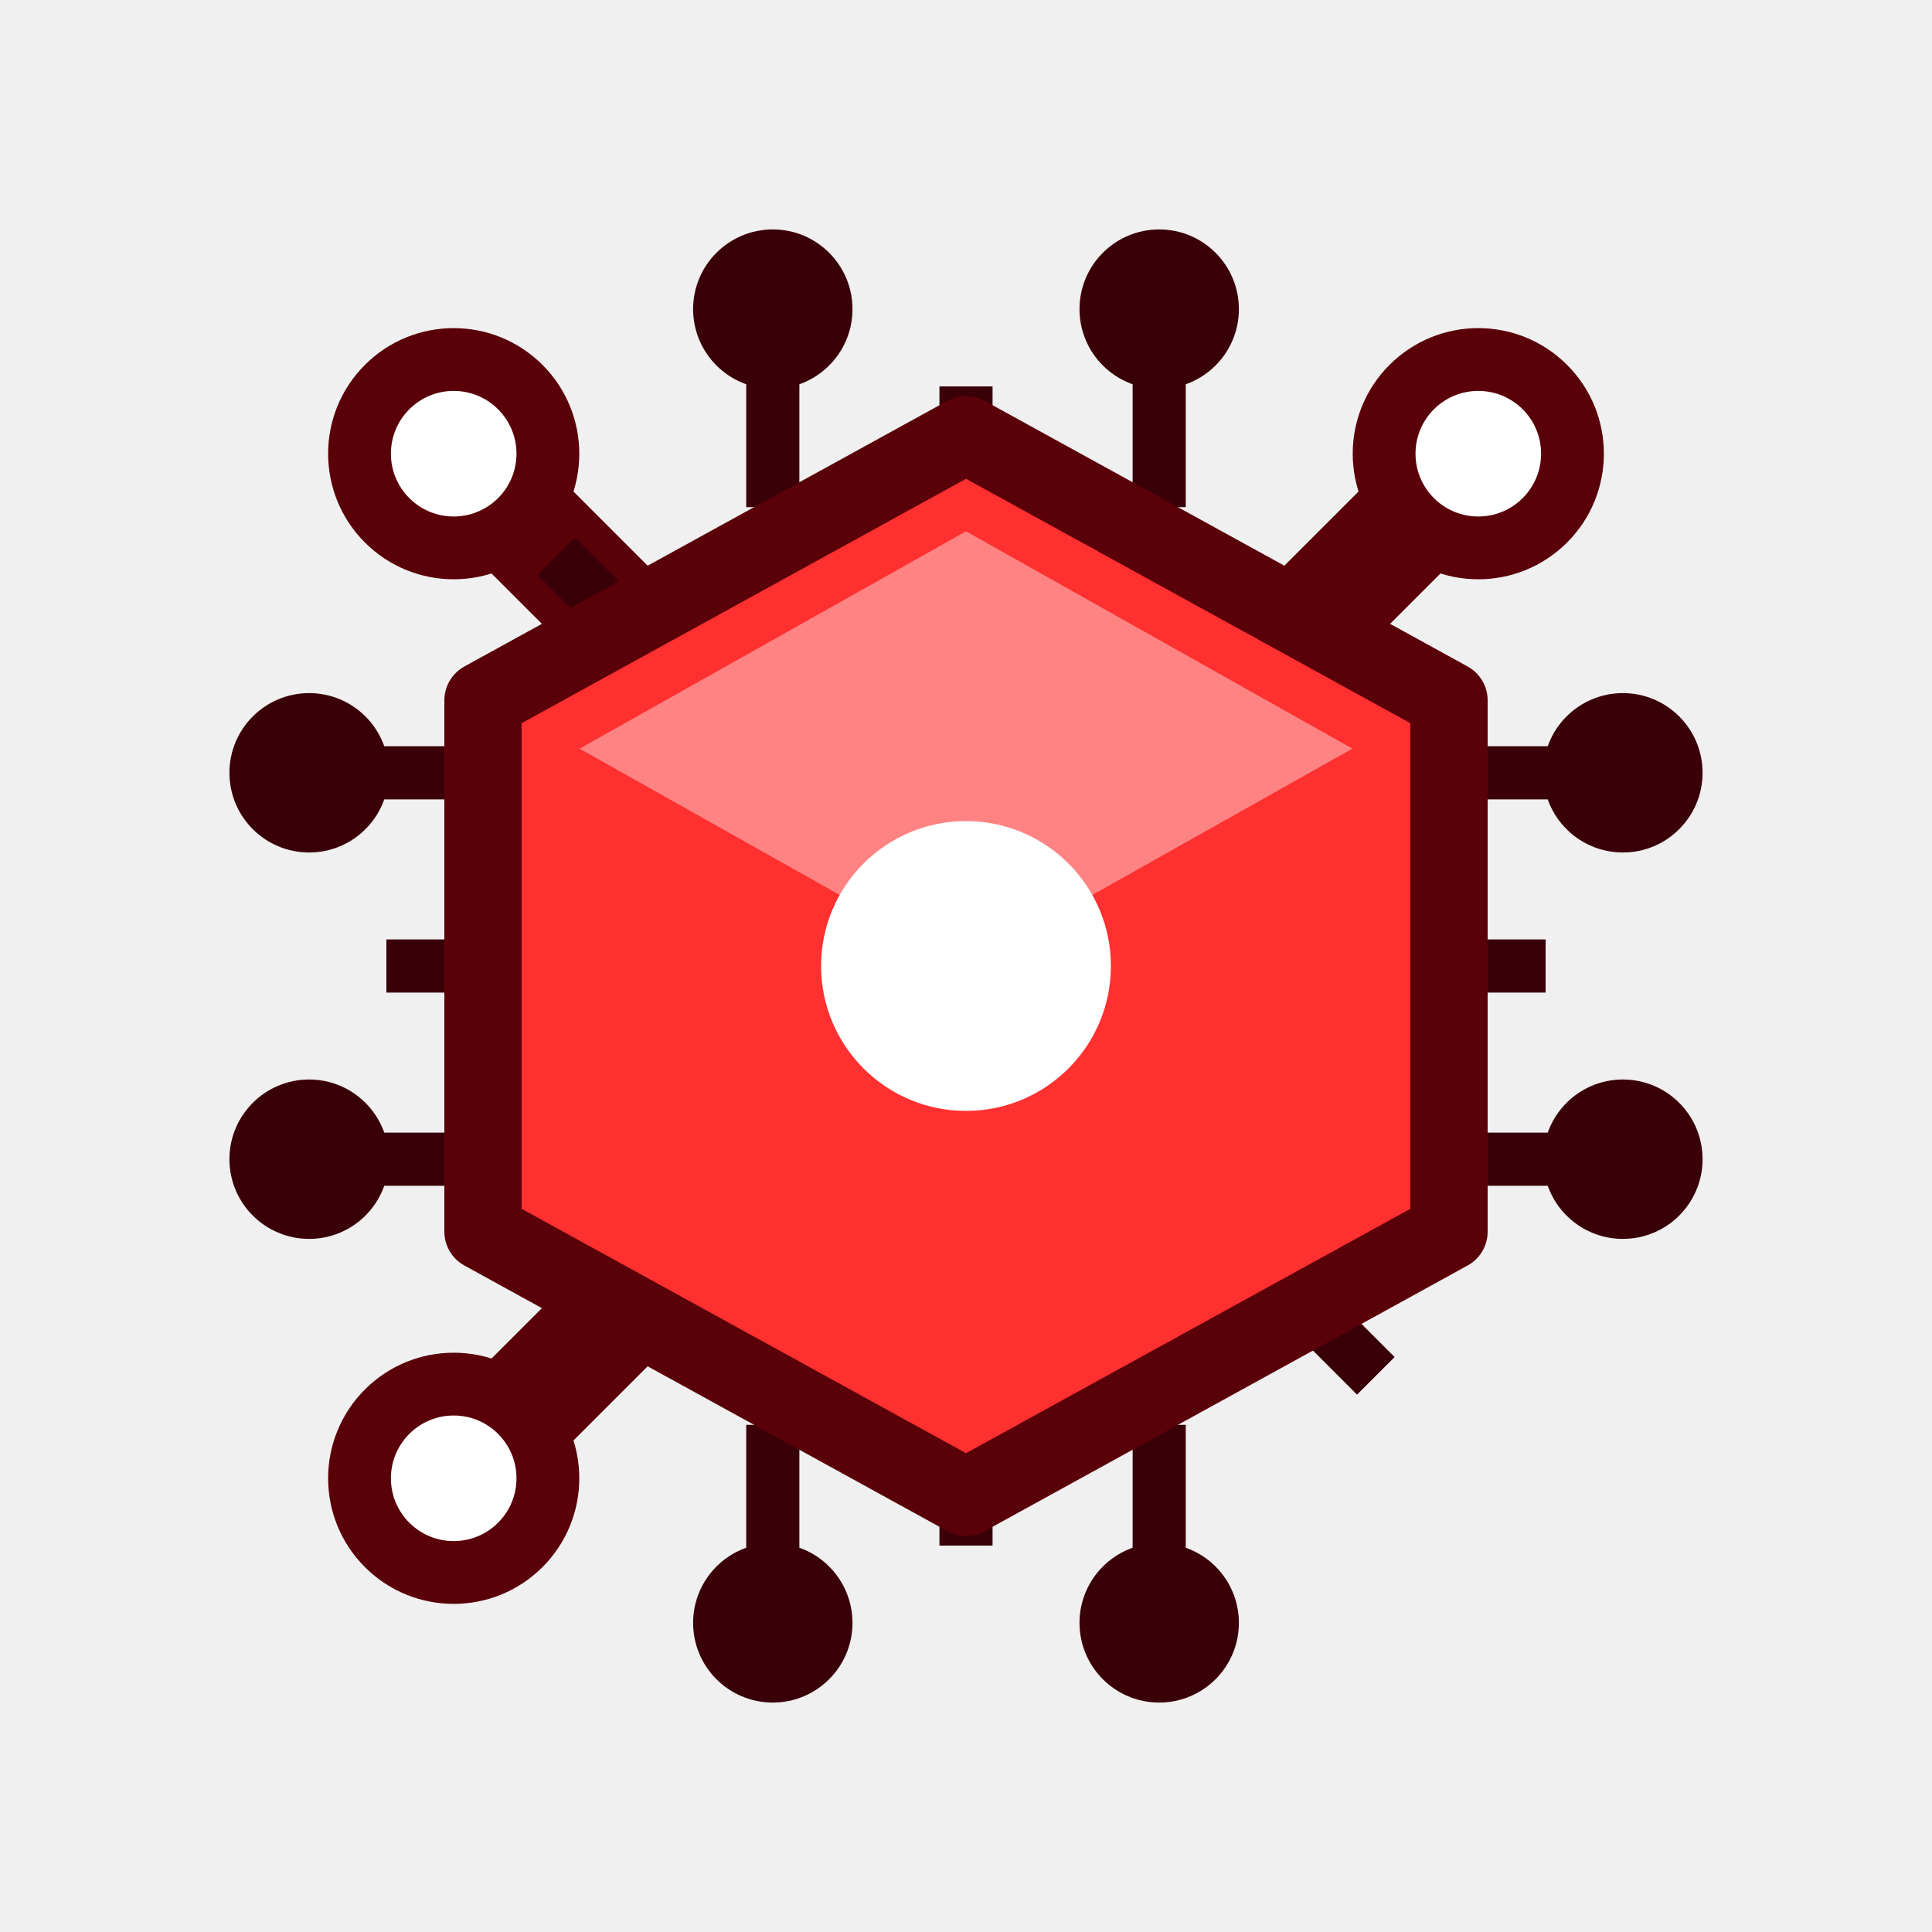
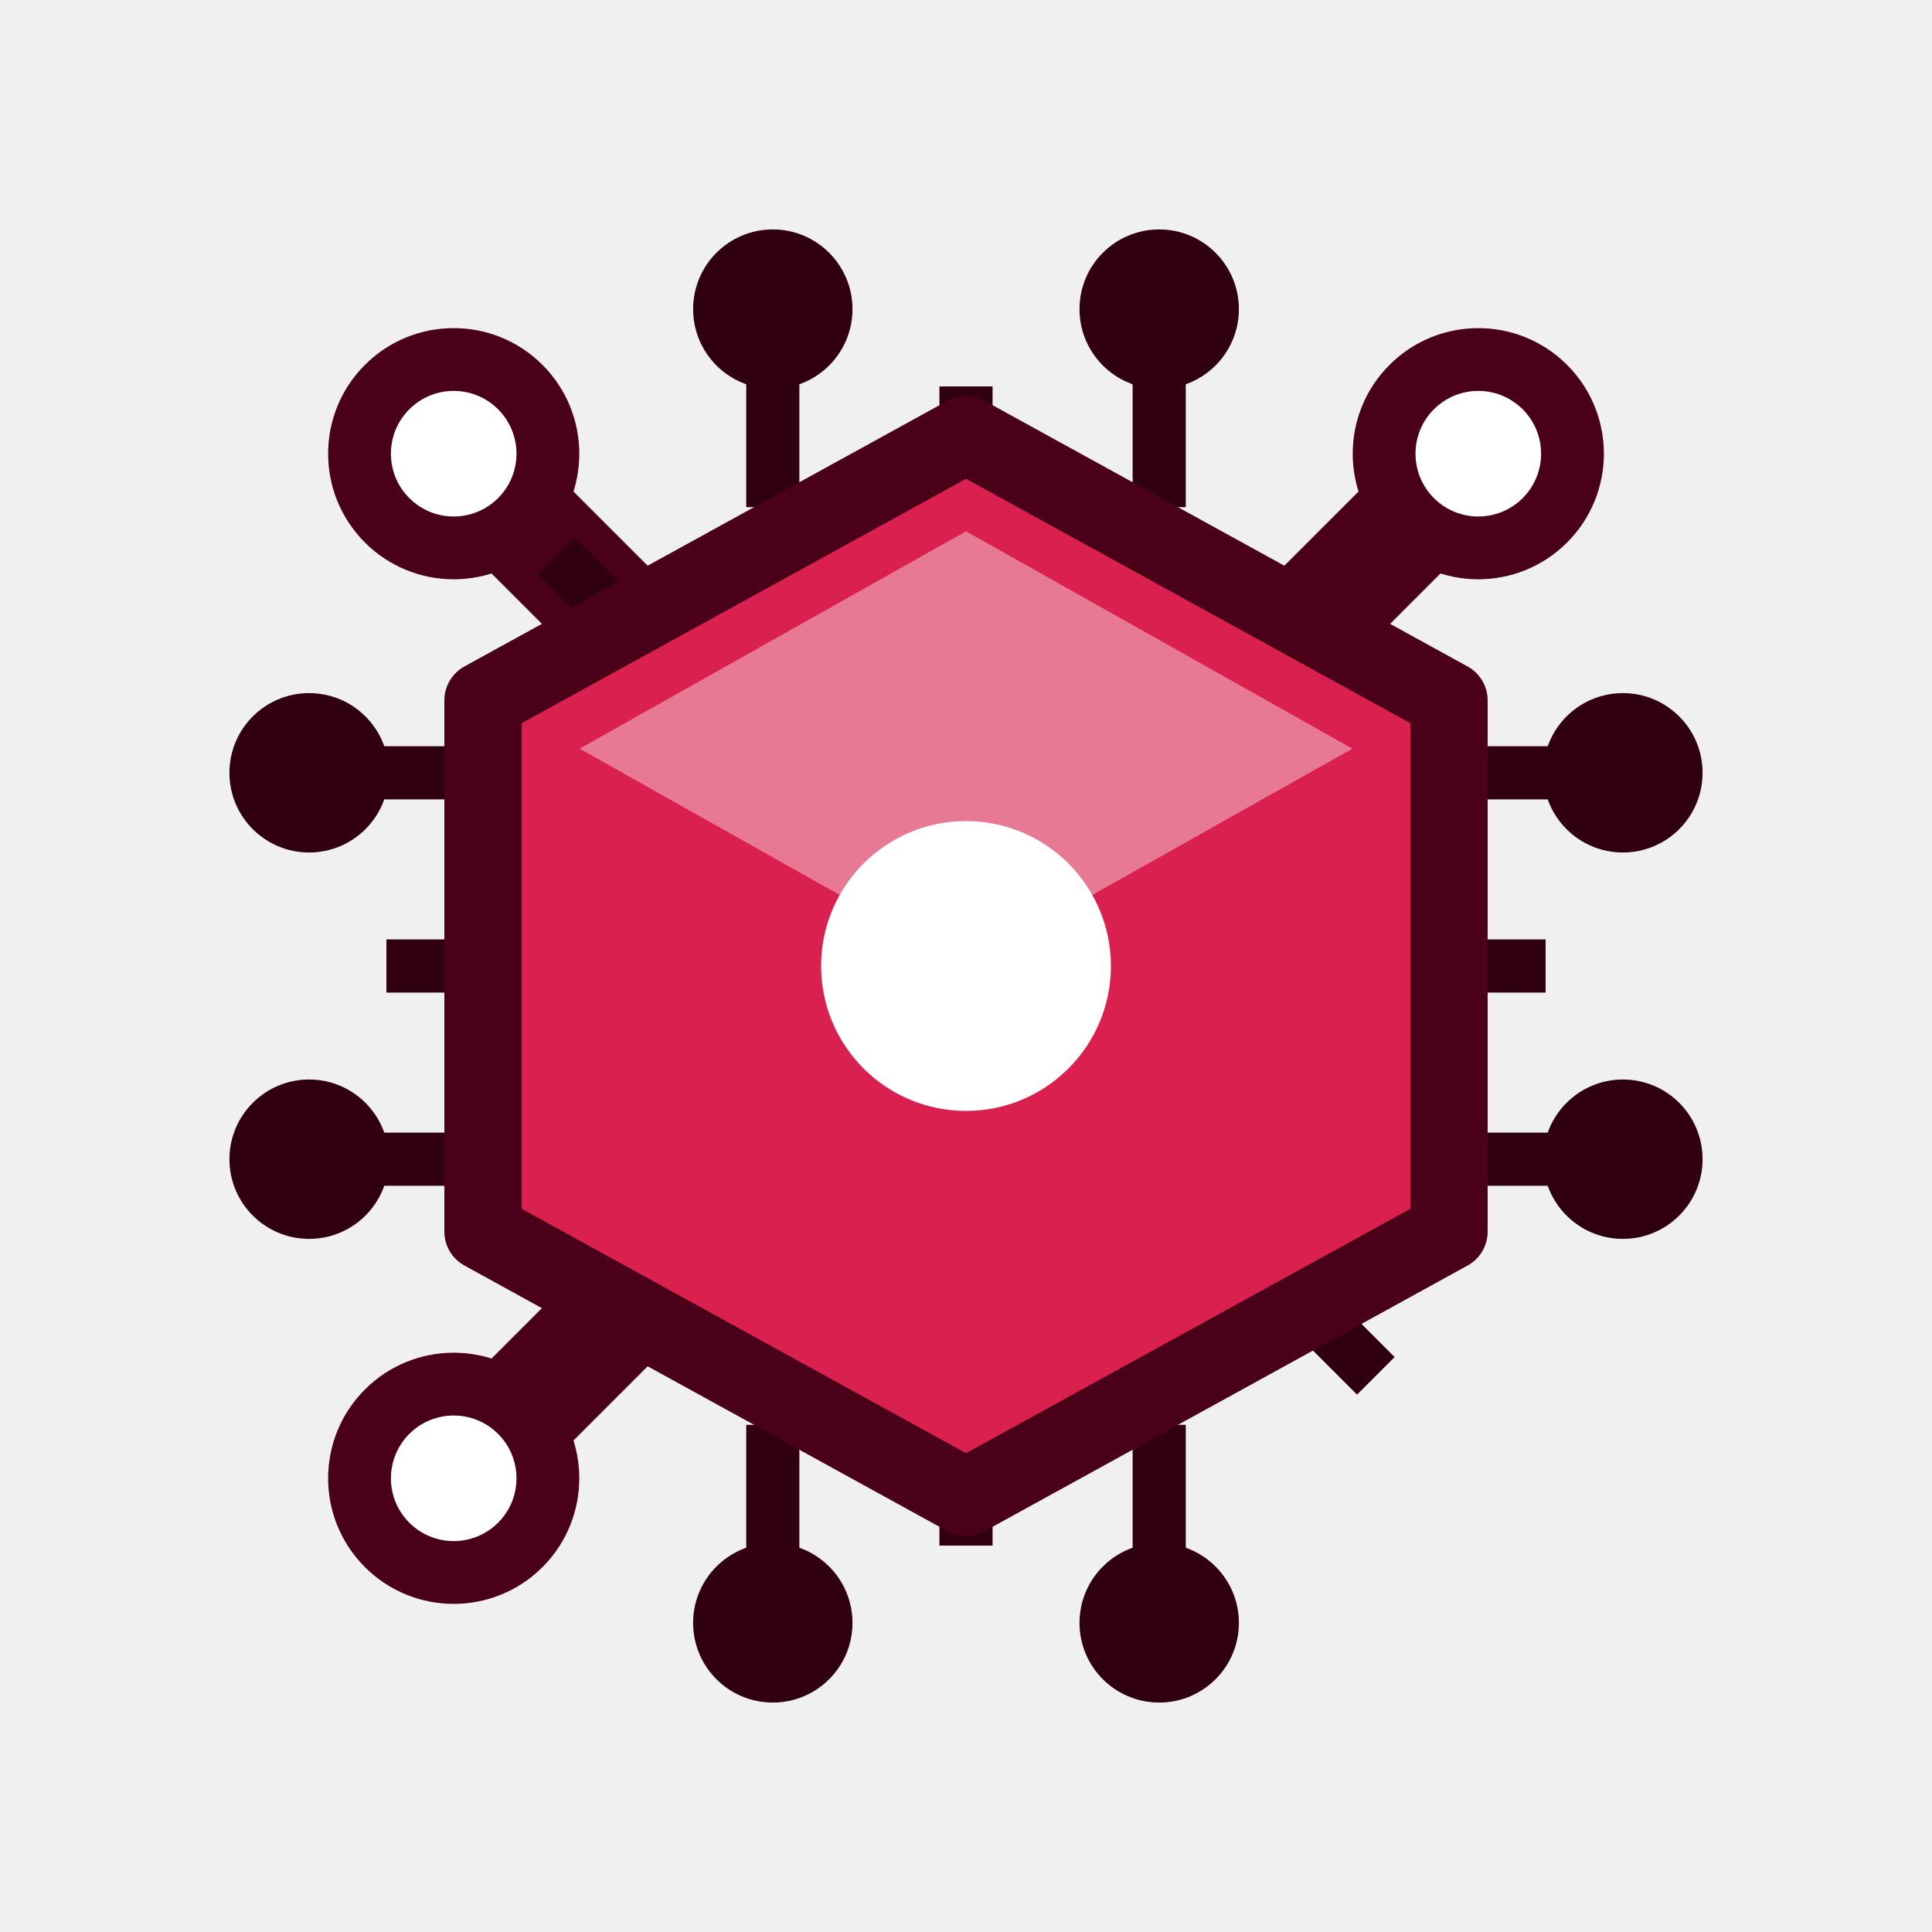
<svg xmlns="http://www.w3.org/2000/svg" viewBox="0 0 40 40" width="40" height="40" id="bug_NESWNW">
  <g transform="rotate(45 20 20)">
-     <line x1="20" y1="14" x2="20" y2="6" stroke="#5a0008" stroke-width="2.4" />
-     <circle cx="20" cy="5" r="2.6" fill="#5a0008" />
+     <line x1="20" y1="14" x2="20" y2="6" stroke="#4a0018" stroke-width="2.4" />
+     <circle cx="20" cy="5" r="2.6" fill="#4a0018" />
    <circle cx="20" cy="5" r="1.3" fill="#ffffff" />
  </g>
  <g transform="rotate(225 20 20)">
-     <line x1="20" y1="14" x2="20" y2="6" stroke="#5a0008" stroke-width="2.4" />
-     <circle cx="20" cy="5" r="2.6" fill="#5a0008" />
+     <line x1="20" y1="14" x2="20" y2="6" stroke="#4a0018" stroke-width="2.4" />
+     <circle cx="20" cy="5" r="2.6" fill="#4a0018" />
    <circle cx="20" cy="5" r="1.3" fill="#ffffff" />
  </g>
  <g transform="rotate(315 20 20)">
-     <line x1="20" y1="14" x2="20" y2="6" stroke="#5a0008" stroke-width="2.4" />
-     <circle cx="20" cy="5" r="2.6" fill="#5a0008" />
+     <line x1="20" y1="14" x2="20" y2="6" stroke="#4a0018" stroke-width="2.4" />
+     <circle cx="20" cy="5" r="2.6" fill="#4a0018" />
    <circle cx="20" cy="5" r="1.3" fill="#ffffff" />
  </g>
-   <g transform="rotate(0 20 20) translate(-4 0)" stroke="#3a0008" stroke-width="1.1" fill="#3a0008">
+   <g transform="rotate(0 20 20) translate(-4 0)" stroke="#300010" stroke-width="1.1" fill="#300010">
    <line x1="20" y1="10.5" x2="20" y2="7" />
    <circle cx="20" cy="6.4" r="1.1" />
  </g>
-   <g transform="rotate(0 20 20) translate(0 0)" stroke="#3a0008" stroke-width="1.1" fill="#3a0008">
+   <g transform="rotate(0 20 20) translate(0 0)" stroke="#300010" stroke-width="1.1" fill="#300010">
    <line x1="20" y1="10.5" x2="20" y2="8" />
  </g>
-   <g transform="rotate(0 20 20) translate(4 0)" stroke="#3a0008" stroke-width="1.1" fill="#3a0008">
+   <g transform="rotate(0 20 20) translate(4 0)" stroke="#300010" stroke-width="1.1" fill="#300010">
    <line x1="20" y1="10.5" x2="20" y2="7" />
    <circle cx="20" cy="6.4" r="1.1" />
  </g>
-   <g transform="rotate(90 20 20) translate(-4 0)" stroke="#3a0008" stroke-width="1.1" fill="#3a0008">
+   <g transform="rotate(90 20 20) translate(-4 0)" stroke="#300010" stroke-width="1.1" fill="#300010">
    <line x1="20" y1="10.5" x2="20" y2="7" />
    <circle cx="20" cy="6.4" r="1.1" />
  </g>
-   <g transform="rotate(90 20 20) translate(0 0)" stroke="#3a0008" stroke-width="1.1" fill="#3a0008">
+   <g transform="rotate(90 20 20) translate(0 0)" stroke="#300010" stroke-width="1.1" fill="#300010">
    <line x1="20" y1="10.5" x2="20" y2="8" />
  </g>
-   <g transform="rotate(90 20 20) translate(4 0)" stroke="#3a0008" stroke-width="1.1" fill="#3a0008">
+   <g transform="rotate(90 20 20) translate(4 0)" stroke="#300010" stroke-width="1.1" fill="#300010">
    <line x1="20" y1="10.5" x2="20" y2="7" />
    <circle cx="20" cy="6.4" r="1.1" />
  </g>
-   <g transform="rotate(180 20 20) translate(-4 0)" stroke="#3a0008" stroke-width="1.1" fill="#3a0008">
+   <g transform="rotate(180 20 20) translate(-4 0)" stroke="#300010" stroke-width="1.1" fill="#300010">
    <line x1="20" y1="10.5" x2="20" y2="7" />
    <circle cx="20" cy="6.4" r="1.1" />
  </g>
-   <g transform="rotate(180 20 20) translate(0 0)" stroke="#3a0008" stroke-width="1.1" fill="#3a0008">
+   <g transform="rotate(180 20 20) translate(0 0)" stroke="#300010" stroke-width="1.1" fill="#300010">
    <line x1="20" y1="10.5" x2="20" y2="8" />
  </g>
-   <g transform="rotate(180 20 20) translate(4 0)" stroke="#3a0008" stroke-width="1.1" fill="#3a0008">
+   <g transform="rotate(180 20 20) translate(4 0)" stroke="#300010" stroke-width="1.1" fill="#300010">
    <line x1="20" y1="10.5" x2="20" y2="7" />
    <circle cx="20" cy="6.4" r="1.1" />
  </g>
-   <g transform="rotate(270 20 20) translate(-4 0)" stroke="#3a0008" stroke-width="1.1" fill="#3a0008">
+   <g transform="rotate(270 20 20) translate(-4 0)" stroke="#300010" stroke-width="1.1" fill="#300010">
    <line x1="20" y1="10.5" x2="20" y2="7" />
    <circle cx="20" cy="6.4" r="1.1" />
  </g>
-   <g transform="rotate(270 20 20) translate(0 0)" stroke="#3a0008" stroke-width="1.1" fill="#3a0008">
+   <g transform="rotate(270 20 20) translate(0 0)" stroke="#300010" stroke-width="1.1" fill="#300010">
    <line x1="20" y1="10.5" x2="20" y2="8" />
  </g>
-   <g transform="rotate(270 20 20) translate(4 0)" stroke="#3a0008" stroke-width="1.1" fill="#3a0008">
+   <g transform="rotate(270 20 20) translate(4 0)" stroke="#300010" stroke-width="1.1" fill="#300010">
    <line x1="20" y1="10.5" x2="20" y2="7" />
    <circle cx="20" cy="6.4" r="1.1" />
  </g>
-   <g transform="rotate(135 20 20) translate(0 0)" stroke="#3a0008" stroke-width="1.1" fill="#3a0008">
+   <g transform="rotate(135 20 20) translate(0 0)" stroke="#300010" stroke-width="1.1" fill="#300010">
    <line x1="20" y1="10.5" x2="20" y2="8" />
  </g>
-   <g transform="rotate(315 20 20) translate(0 0)" stroke="#3a0008" stroke-width="1.1" fill="#3a0008">
+   <g transform="rotate(315 20 20) translate(0 0)" stroke="#300010" stroke-width="1.1" fill="#300010">
    <line x1="20" y1="10.5" x2="20" y2="8" />
  </g>
-   <polygon points="20,9 30,14.5 30,25.5 20,31 10,25.5 10,14.5" fill="#ff3030" stroke="#5a0008" stroke-width="1.6" stroke-linejoin="round" />
+   <polygon points="20,9 30,14.5 30,25.5 20,31 10,25.5 10,14.5" fill="#d9204f" stroke="#4a0018" stroke-width="1.6" stroke-linejoin="round" />
  <polygon points="20,11 28,15.5 20,20 12,15.5" fill="rgba(255,255,255,.4)" />
  <circle cx="20" cy="20" r="3" fill="#ffffff" />
</svg>
